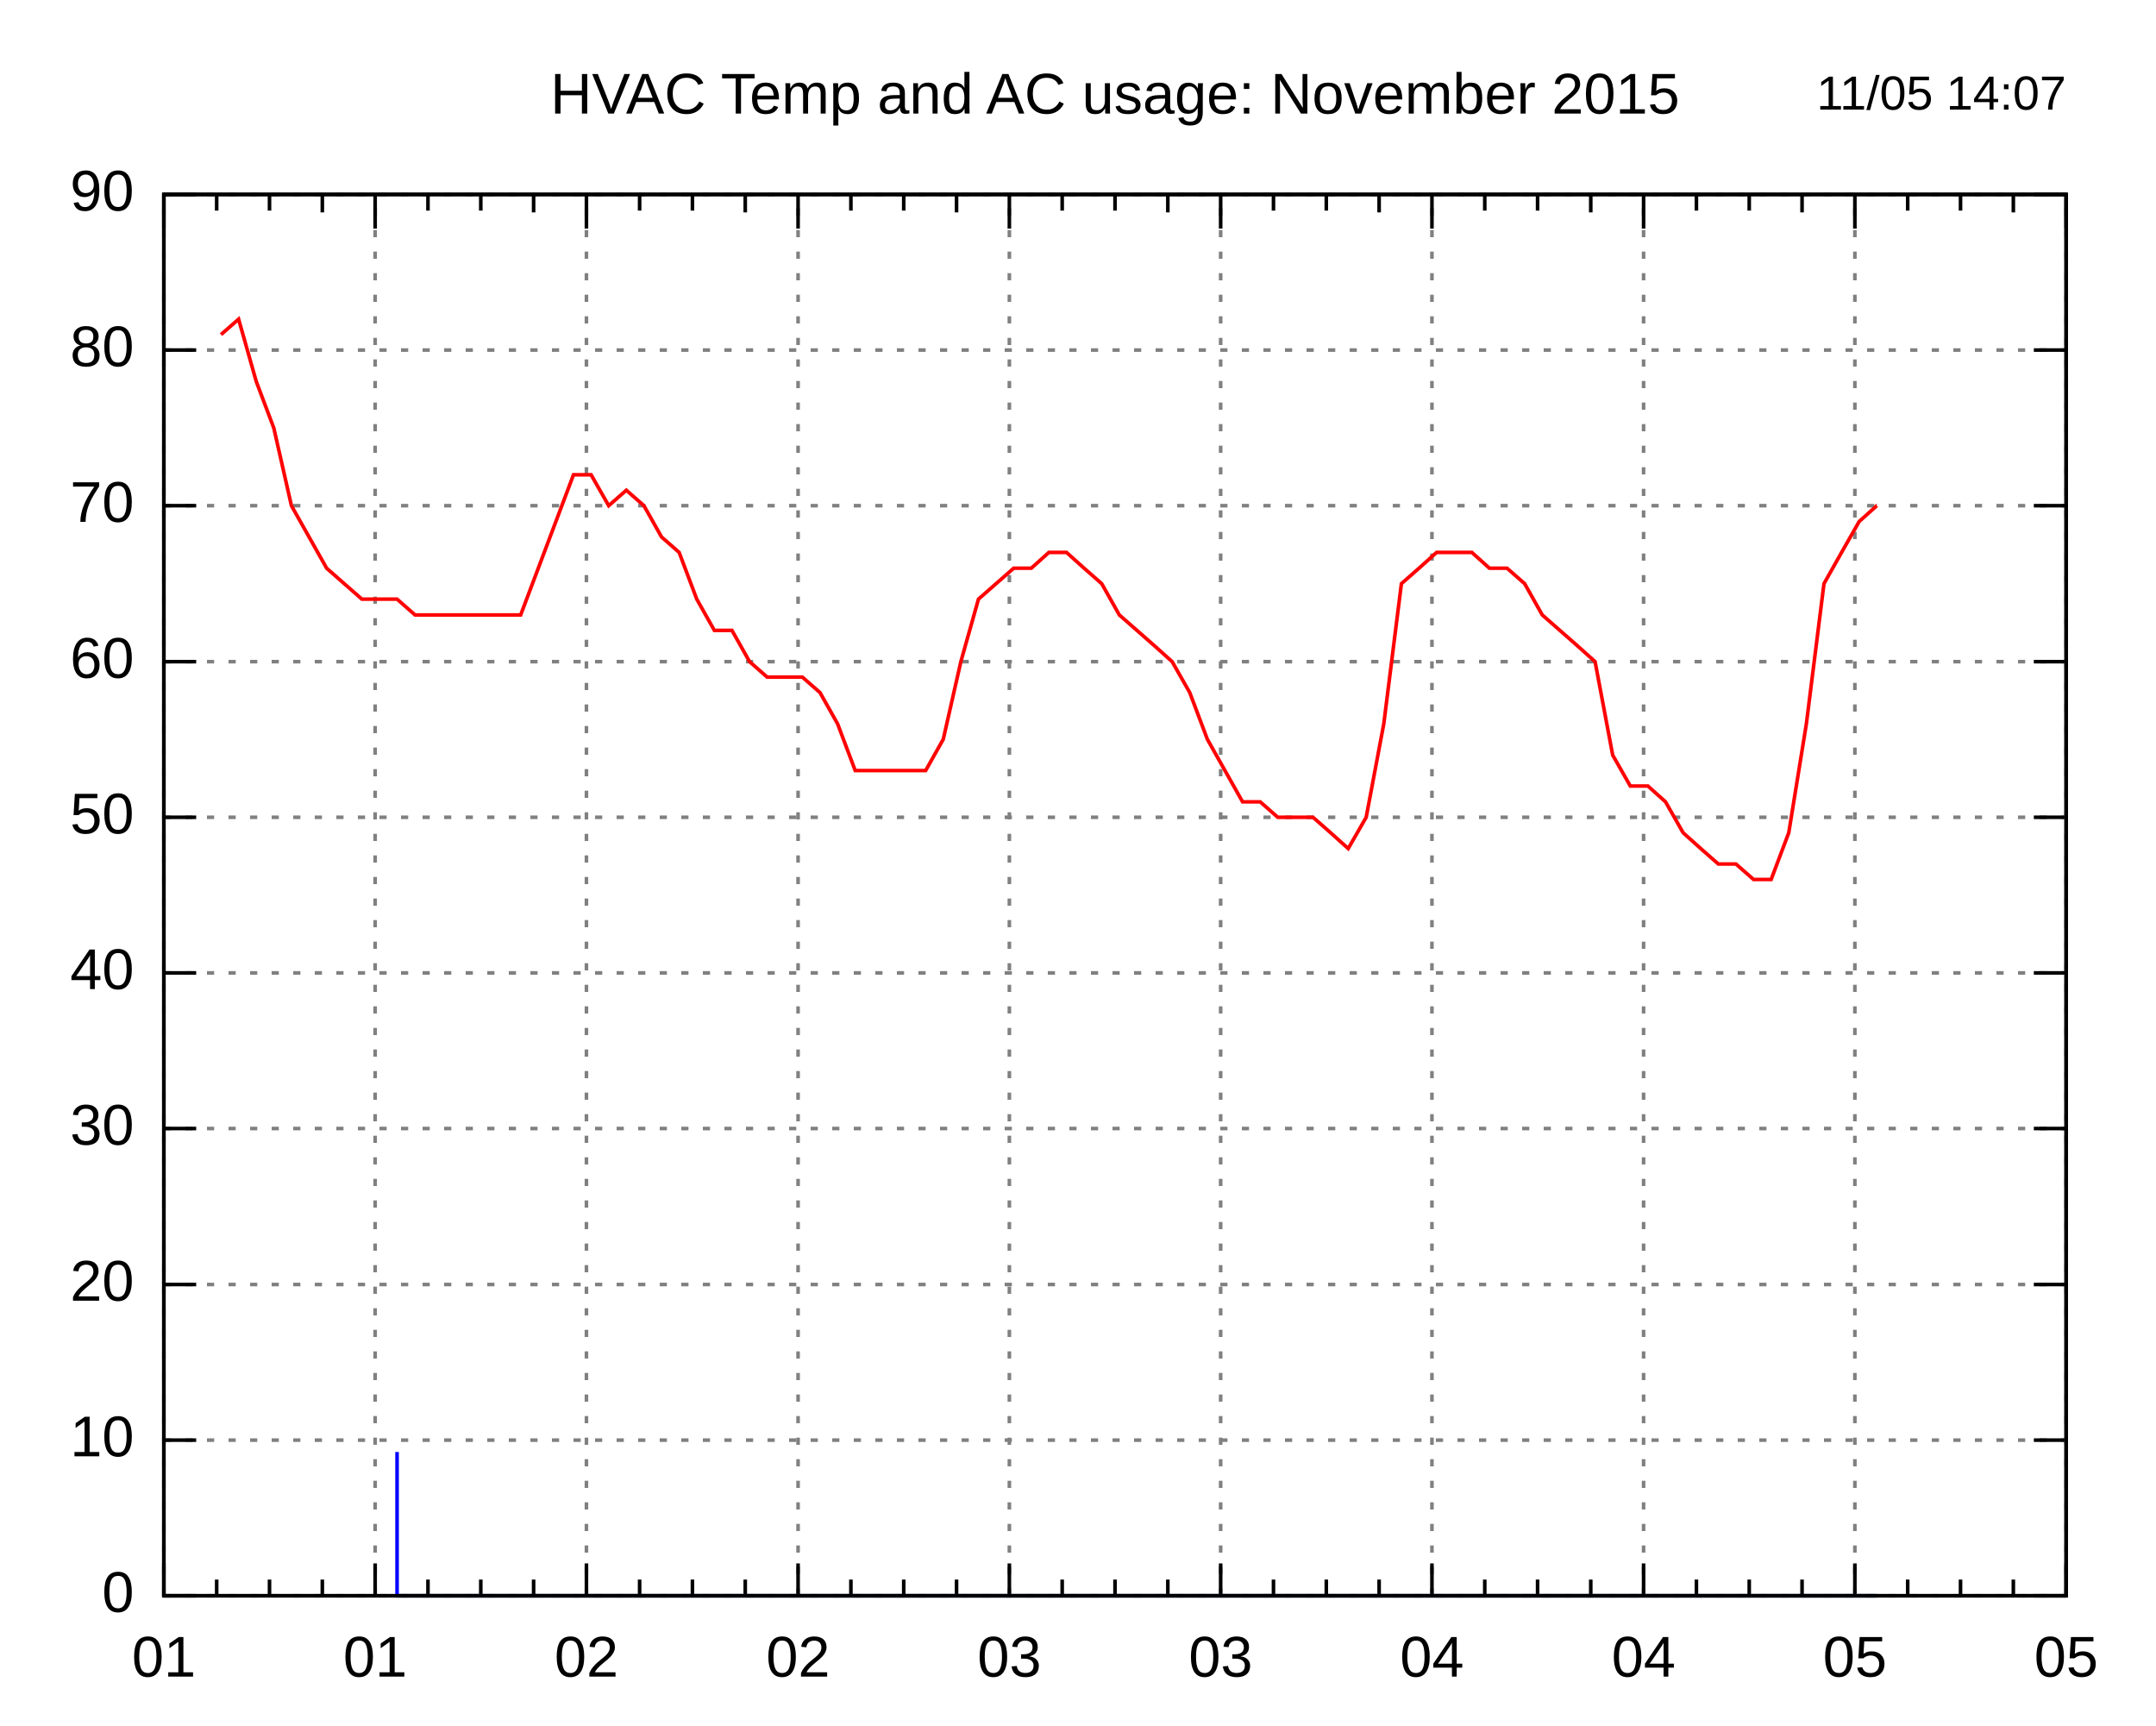
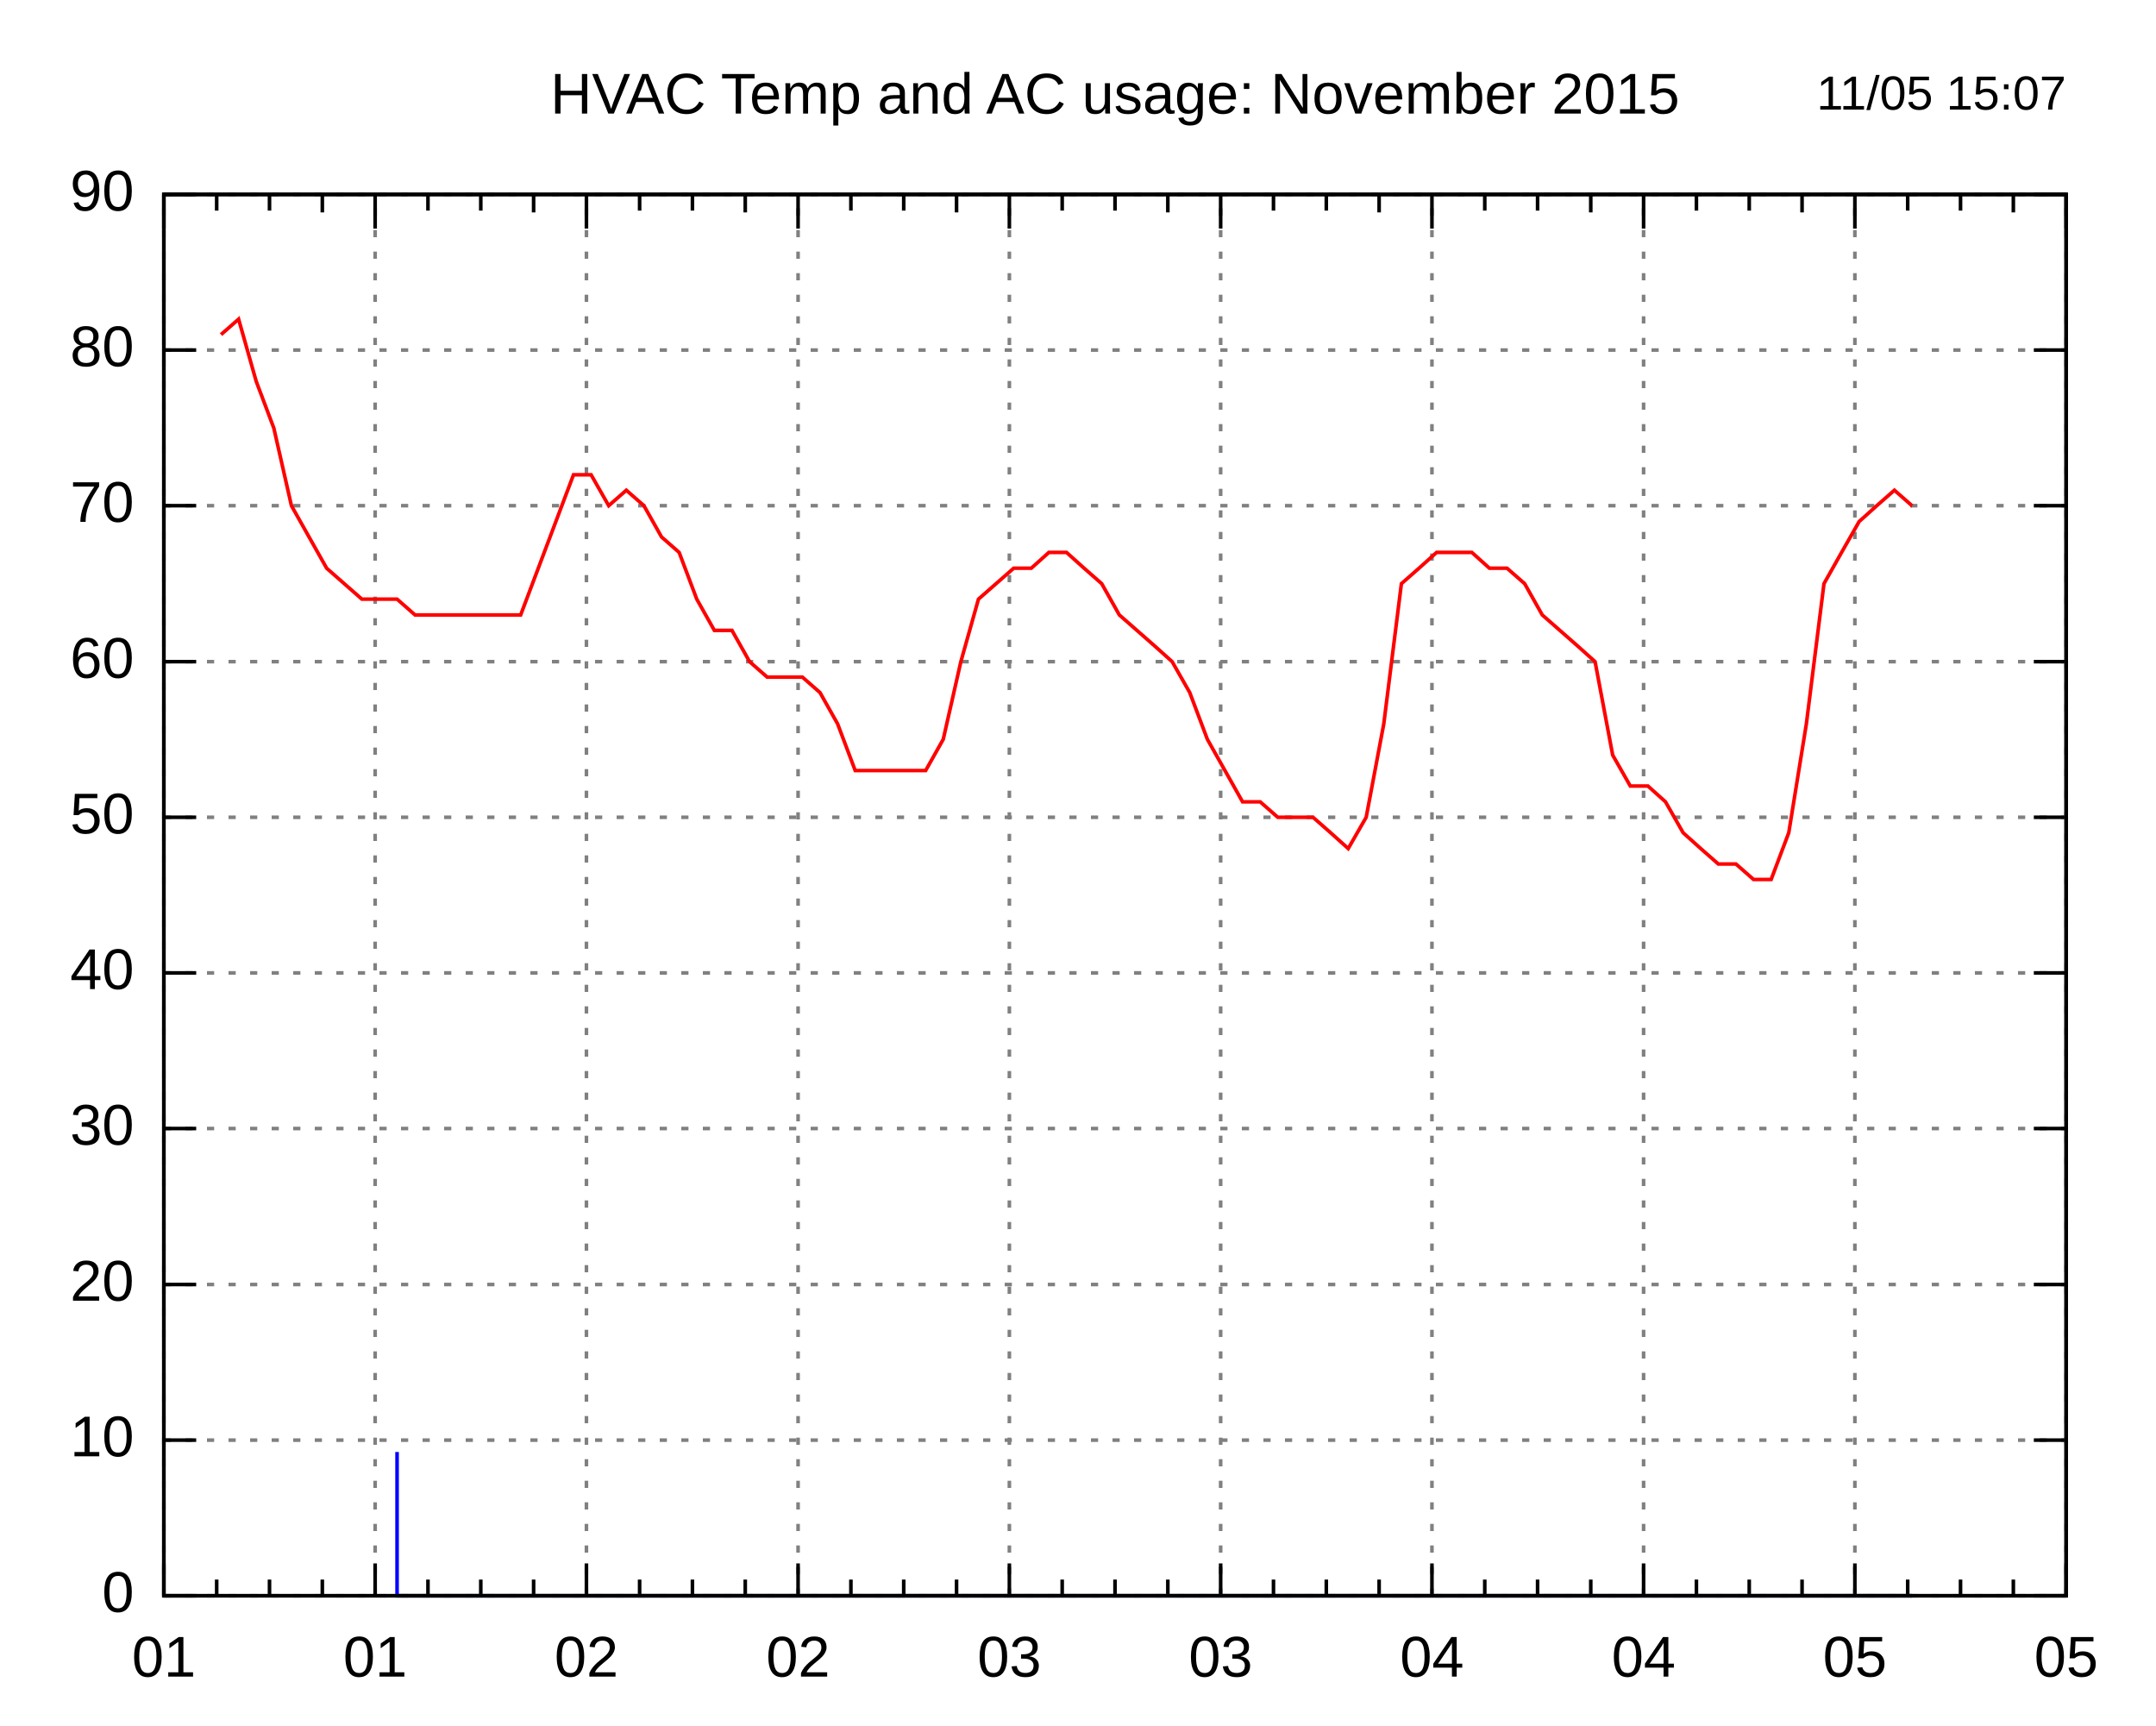
<svg xmlns="http://www.w3.org/2000/svg" xmlns:xlink="http://www.w3.org/1999/xlink" viewBox="0 0 600 480">
  <g id="gnuplot_canvas">
    <rect x="0" y="0" width="600" height="480" fill="none" />
    <defs>
      <circle id="gpDot" r="0.5" stroke-width="0.5" />
      <path id="gpPt0" stroke-width="0.222" stroke="currentColor" d="M-1,0 h2 M0,-1 v2" />
      <path id="gpPt1" stroke-width="0.222" stroke="currentColor" d="M-1,-1 L1,1 M1,-1 L-1,1" />
      <path id="gpPt2" stroke-width="0.222" stroke="currentColor" d="M-1,0 L1,0 M0,-1 L0,1 M-1,-1 L1,1 M-1,1 L1,-1" />
      <rect id="gpPt3" stroke-width="0.222" stroke="currentColor" x="-1" y="-1" width="2" height="2" />
      <rect id="gpPt4" stroke-width="0.222" stroke="currentColor" fill="currentColor" x="-1" y="-1" width="2" height="2" />
      <circle id="gpPt5" stroke-width="0.222" stroke="currentColor" cx="0" cy="0" r="1" />
      <use xlink:href="#gpPt5" id="gpPt6" fill="currentColor" stroke="none" />
      <path id="gpPt7" stroke-width="0.222" stroke="currentColor" d="M0,-1.33 L-1.33,0.67 L1.33,0.67 z" />
      <use xlink:href="#gpPt7" id="gpPt8" fill="currentColor" stroke="none" />
      <use xlink:href="#gpPt7" id="gpPt9" stroke="currentColor" transform="rotate(180)" />
      <use xlink:href="#gpPt9" id="gpPt10" fill="currentColor" stroke="none" />
      <use xlink:href="#gpPt3" id="gpPt11" stroke="currentColor" transform="rotate(45)" />
      <use xlink:href="#gpPt11" id="gpPt12" fill="currentColor" stroke="none" />
    </defs>
    <g style="fill:none; color:white; stroke:currentColor; stroke-width:1.00; stroke-linecap:butt; stroke-linejoin:miter">
</g>
    <g style="fill:none; color:black; stroke:currentColor; stroke-width:1.00; stroke-linecap:butt; stroke-linejoin:miter">
</g>
    <g style="fill:none; color:gray; stroke:currentColor; stroke-width:1.00; stroke-linecap:butt; stroke-linejoin:miter">
      <path stroke="gray" stroke-dasharray=" 2,4" class="gridline" d="M45.6,444.0 L575.0,444.0  h0.01" />
    </g>
    <g style="fill:none; color:black; stroke:currentColor; stroke-width:1.00; stroke-linecap:butt; stroke-linejoin:miter">
      <path stroke="black" d="M45.6,444.0 L54.6,444.0 M575.0,444.0 L566.0,444.0  h0.01" />
      <g transform="translate(37.3,448.5)" style="stroke:none; fill:black; font-family:Arial; font-size:12.00pt; text-anchor:end">
        <text> 0</text>
      </g>
    </g>
    <g style="fill:none; color:gray; stroke:currentColor; stroke-width:1.00; stroke-linecap:butt; stroke-linejoin:miter">
      <path stroke="gray" stroke-dasharray=" 2,4" class="gridline" d="M45.6,400.7 L575.0,400.7  h0.01" />
    </g>
    <g style="fill:none; color:black; stroke:currentColor; stroke-width:1.00; stroke-linecap:butt; stroke-linejoin:miter">
      <path stroke="black" d="M45.6,400.7 L54.6,400.7 M575.0,400.7 L566.0,400.7  h0.01" />
      <g transform="translate(37.3,405.2)" style="stroke:none; fill:black; font-family:Arial; font-size:12.00pt; text-anchor:end">
        <text> 10</text>
      </g>
    </g>
    <g style="fill:none; color:gray; stroke:currentColor; stroke-width:1.00; stroke-linecap:butt; stroke-linejoin:miter">
      <path stroke="gray" stroke-dasharray=" 2,4" class="gridline" d="M45.6,357.4 L575.0,357.4  h0.01" />
    </g>
    <g style="fill:none; color:black; stroke:currentColor; stroke-width:1.00; stroke-linecap:butt; stroke-linejoin:miter">
      <path stroke="black" d="M45.6,357.4 L54.6,357.4 M575.0,357.4 L566.0,357.4  h0.01" />
      <g transform="translate(37.3,361.9)" style="stroke:none; fill:black; font-family:Arial; font-size:12.00pt; text-anchor:end">
        <text> 20</text>
      </g>
    </g>
    <g style="fill:none; color:gray; stroke:currentColor; stroke-width:1.00; stroke-linecap:butt; stroke-linejoin:miter">
      <path stroke="gray" stroke-dasharray=" 2,4" class="gridline" d="M45.6,314.0 L575.0,314.0  h0.01" />
    </g>
    <g style="fill:none; color:black; stroke:currentColor; stroke-width:1.00; stroke-linecap:butt; stroke-linejoin:miter">
      <path stroke="black" d="M45.6,314.0 L54.6,314.0 M575.0,314.0 L566.0,314.0  h0.01" />
      <g transform="translate(37.3,318.5)" style="stroke:none; fill:black; font-family:Arial; font-size:12.00pt; text-anchor:end">
        <text> 30</text>
      </g>
    </g>
    <g style="fill:none; color:gray; stroke:currentColor; stroke-width:1.00; stroke-linecap:butt; stroke-linejoin:miter">
      <path stroke="gray" stroke-dasharray=" 2,4" class="gridline" d="M45.6,270.7 L575.0,270.7  h0.01" />
    </g>
    <g style="fill:none; color:black; stroke:currentColor; stroke-width:1.00; stroke-linecap:butt; stroke-linejoin:miter">
      <path stroke="black" d="M45.6,270.7 L54.6,270.7 M575.0,270.7 L566.0,270.7  h0.01" />
      <g transform="translate(37.3,275.2)" style="stroke:none; fill:black; font-family:Arial; font-size:12.00pt; text-anchor:end">
        <text> 40</text>
      </g>
    </g>
    <g style="fill:none; color:gray; stroke:currentColor; stroke-width:1.00; stroke-linecap:butt; stroke-linejoin:miter">
      <path stroke="gray" stroke-dasharray=" 2,4" class="gridline" d="M45.6,227.4 L575.0,227.4  h0.01" />
    </g>
    <g style="fill:none; color:black; stroke:currentColor; stroke-width:1.00; stroke-linecap:butt; stroke-linejoin:miter">
      <path stroke="black" d="M45.6,227.4 L54.6,227.4 M575.0,227.4 L566.0,227.4  h0.01" />
      <g transform="translate(37.3,231.9)" style="stroke:none; fill:black; font-family:Arial; font-size:12.00pt; text-anchor:end">
        <text> 50</text>
      </g>
    </g>
    <g style="fill:none; color:gray; stroke:currentColor; stroke-width:1.00; stroke-linecap:butt; stroke-linejoin:miter">
      <path stroke="gray" stroke-dasharray=" 2,4" class="gridline" d="M45.6,184.1 L575.0,184.1  h0.01" />
    </g>
    <g style="fill:none; color:black; stroke:currentColor; stroke-width:1.00; stroke-linecap:butt; stroke-linejoin:miter">
      <path stroke="black" d="M45.6,184.1 L54.6,184.1 M575.0,184.1 L566.0,184.1  h0.01" />
      <g transform="translate(37.3,188.6)" style="stroke:none; fill:black; font-family:Arial; font-size:12.00pt; text-anchor:end">
        <text> 60</text>
      </g>
    </g>
    <g style="fill:none; color:gray; stroke:currentColor; stroke-width:1.00; stroke-linecap:butt; stroke-linejoin:miter">
      <path stroke="gray" stroke-dasharray=" 2,4" class="gridline" d="M45.6,140.7 L575.0,140.7  h0.01" />
    </g>
    <g style="fill:none; color:black; stroke:currentColor; stroke-width:1.00; stroke-linecap:butt; stroke-linejoin:miter">
      <path stroke="black" d="M45.6,140.7 L54.6,140.7 M575.0,140.7 L566.0,140.7  h0.01" />
      <g transform="translate(37.3,145.2)" style="stroke:none; fill:black; font-family:Arial; font-size:12.00pt; text-anchor:end">
        <text> 70</text>
      </g>
    </g>
    <g style="fill:none; color:gray; stroke:currentColor; stroke-width:1.00; stroke-linecap:butt; stroke-linejoin:miter">
      <path stroke="gray" stroke-dasharray=" 2,4" class="gridline" d="M45.6,97.4 L575.0,97.4  h0.01" />
    </g>
    <g style="fill:none; color:black; stroke:currentColor; stroke-width:1.00; stroke-linecap:butt; stroke-linejoin:miter">
      <path stroke="black" d="M45.6,97.4 L54.6,97.4 M575.0,97.4 L566.0,97.4  h0.01" />
      <g transform="translate(37.3,101.9)" style="stroke:none; fill:black; font-family:Arial; font-size:12.00pt; text-anchor:end">
        <text> 80</text>
      </g>
    </g>
    <g style="fill:none; color:gray; stroke:currentColor; stroke-width:1.00; stroke-linecap:butt; stroke-linejoin:miter">
      <path stroke="gray" stroke-dasharray=" 2,4" class="gridline" d="M45.6,54.1 L575.0,54.1  h0.01" />
    </g>
    <g style="fill:none; color:black; stroke:currentColor; stroke-width:1.00; stroke-linecap:butt; stroke-linejoin:miter">
      <path stroke="black" d="M45.6,54.1 L54.6,54.1 M575.0,54.1 L566.0,54.1  h0.01" />
      <g transform="translate(37.3,58.6)" style="stroke:none; fill:black; font-family:Arial; font-size:12.00pt; text-anchor:end">
        <text> 90</text>
      </g>
    </g>
    <g style="fill:none; color:gray; stroke:currentColor; stroke-width:1.00; stroke-linecap:butt; stroke-linejoin:miter">
      <path stroke="gray" stroke-dasharray=" 2,4" class="gridline" d="M45.6,444.0 L45.6,54.1  h0.01" />
    </g>
    <g style="fill:none; color:black; stroke:currentColor; stroke-width:1.00; stroke-linecap:butt; stroke-linejoin:miter">
      <path stroke="black" d="M45.6,444.0 L45.6,435.0 M45.6,54.1 L45.6,63.1  h0.01" />
      <g transform="translate(45.6,466.5)" style="stroke:none; fill:black; font-family:Arial; font-size:12.00pt; text-anchor:middle">
        <text>01</text>
      </g>
      <path stroke="black" d="M60.3,444.0 L60.3,439.5 M60.3,54.1 L60.3,58.6 M75.0,444.0 L75.0,439.5 M75.0,54.1 L75.0,58.6    M89.7,444.0 L89.7,439.5 M89.7,54.1 L89.7,58.6  h0.01" />
    </g>
    <g style="fill:none; color:gray; stroke:currentColor; stroke-width:1.00; stroke-linecap:butt; stroke-linejoin:miter">
      <path stroke="gray" stroke-dasharray=" 2,4" class="gridline" d="M104.4,444.0 L104.4,54.1  h0.01" />
    </g>
    <g style="fill:none; color:black; stroke:currentColor; stroke-width:1.00; stroke-linecap:butt; stroke-linejoin:miter">
      <path stroke="black" d="M104.4,444.0 L104.4,435.0 M104.4,54.1 L104.4,63.1  h0.01" />
      <g transform="translate(104.4,466.5)" style="stroke:none; fill:black; font-family:Arial; font-size:12.00pt; text-anchor:middle">
        <text>01</text>
      </g>
      <path stroke="black" d="M119.1,444.0 L119.1,439.5 M119.1,54.1 L119.1,58.6 M133.8,444.0 L133.8,439.5 M133.8,54.1 L133.8,58.6    M148.5,444.0 L148.5,439.5 M148.5,54.1 L148.5,58.6  h0.01" />
    </g>
    <g style="fill:none; color:gray; stroke:currentColor; stroke-width:1.00; stroke-linecap:butt; stroke-linejoin:miter">
      <path stroke="gray" stroke-dasharray=" 2,4" class="gridline" d="M163.2,444.0 L163.2,54.1  h0.01" />
    </g>
    <g style="fill:none; color:black; stroke:currentColor; stroke-width:1.00; stroke-linecap:butt; stroke-linejoin:miter">
      <path stroke="black" d="M163.2,444.0 L163.2,435.0 M163.2,54.1 L163.2,63.1  h0.01" />
      <g transform="translate(163.2,466.5)" style="stroke:none; fill:black; font-family:Arial; font-size:12.00pt; text-anchor:middle">
        <text>02</text>
      </g>
      <path stroke="black" d="M178.0,444.0 L178.0,439.5 M178.0,54.1 L178.0,58.6 M192.7,444.0 L192.7,439.5 M192.7,54.1 L192.7,58.6    M207.4,444.0 L207.4,439.5 M207.4,54.1 L207.4,58.6  h0.01" />
    </g>
    <g style="fill:none; color:gray; stroke:currentColor; stroke-width:1.00; stroke-linecap:butt; stroke-linejoin:miter">
      <path stroke="gray" stroke-dasharray=" 2,4" class="gridline" d="M222.1,444.0 L222.1,54.1  h0.01" />
    </g>
    <g style="fill:none; color:black; stroke:currentColor; stroke-width:1.00; stroke-linecap:butt; stroke-linejoin:miter">
      <path stroke="black" d="M222.1,444.0 L222.1,435.0 M222.1,54.1 L222.1,63.1  h0.01" />
      <g transform="translate(222.1,466.5)" style="stroke:none; fill:black; font-family:Arial; font-size:12.00pt; text-anchor:middle">
        <text>02</text>
      </g>
      <path stroke="black" d="M236.8,444.0 L236.8,439.5 M236.8,54.1 L236.8,58.6 M251.5,444.0 L251.5,439.5 M251.5,54.1 L251.5,58.6    M266.2,444.0 L266.2,439.5 M266.2,54.1 L266.2,58.6  h0.01" />
    </g>
    <g style="fill:none; color:gray; stroke:currentColor; stroke-width:1.00; stroke-linecap:butt; stroke-linejoin:miter">
      <path stroke="gray" stroke-dasharray=" 2,4" class="gridline" d="M280.9,444.0 L280.9,54.1  h0.01" />
    </g>
    <g style="fill:none; color:black; stroke:currentColor; stroke-width:1.00; stroke-linecap:butt; stroke-linejoin:miter">
      <path stroke="black" d="M280.9,444.0 L280.9,435.0 M280.9,54.1 L280.9,63.1  h0.01" />
      <g transform="translate(280.9,466.5)" style="stroke:none; fill:black; font-family:Arial; font-size:12.00pt; text-anchor:middle">
        <text>03</text>
      </g>
      <path stroke="black" d="M295.6,444.0 L295.6,439.5 M295.6,54.1 L295.6,58.6 M310.3,444.0 L310.3,439.5 M310.3,54.1 L310.3,58.6    M325.0,444.0 L325.0,439.5 M325.0,54.1 L325.0,58.6  h0.01" />
    </g>
    <g style="fill:none; color:gray; stroke:currentColor; stroke-width:1.00; stroke-linecap:butt; stroke-linejoin:miter">
      <path stroke="gray" stroke-dasharray=" 2,4" class="gridline" d="M339.7,444.0 L339.7,54.1  h0.01" />
    </g>
    <g style="fill:none; color:black; stroke:currentColor; stroke-width:1.00; stroke-linecap:butt; stroke-linejoin:miter">
      <path stroke="black" d="M339.7,444.0 L339.7,435.0 M339.7,54.1 L339.7,63.1  h0.01" />
      <g transform="translate(339.7,466.5)" style="stroke:none; fill:black; font-family:Arial; font-size:12.00pt; text-anchor:middle">
        <text>03</text>
      </g>
      <path stroke="black" d="M354.4,444.0 L354.4,439.5 M354.4,54.1 L354.4,58.6 M369.1,444.0 L369.1,439.5 M369.1,54.1 L369.1,58.6    M383.8,444.0 L383.8,439.5 M383.8,54.1 L383.8,58.6  h0.01" />
    </g>
    <g style="fill:none; color:gray; stroke:currentColor; stroke-width:1.00; stroke-linecap:butt; stroke-linejoin:miter">
      <path stroke="gray" stroke-dasharray=" 2,4" class="gridline" d="M398.5,444.0 L398.5,54.1  h0.01" />
    </g>
    <g style="fill:none; color:black; stroke:currentColor; stroke-width:1.00; stroke-linecap:butt; stroke-linejoin:miter">
      <path stroke="black" d="M398.5,444.0 L398.5,435.0 M398.5,54.1 L398.5,63.1  h0.01" />
      <g transform="translate(398.5,466.5)" style="stroke:none; fill:black; font-family:Arial; font-size:12.00pt; text-anchor:middle">
        <text>04</text>
      </g>
      <path stroke="black" d="M413.2,444.0 L413.2,439.5 M413.2,54.1 L413.2,58.6 M427.9,444.0 L427.9,439.5 M427.9,54.1 L427.9,58.6    M442.7,444.0 L442.7,439.5 M442.7,54.1 L442.7,58.6  h0.01" />
    </g>
    <g style="fill:none; color:gray; stroke:currentColor; stroke-width:1.00; stroke-linecap:butt; stroke-linejoin:miter">
      <path stroke="gray" stroke-dasharray=" 2,4" class="gridline" d="M457.4,444.0 L457.4,54.1  h0.01" />
    </g>
    <g style="fill:none; color:black; stroke:currentColor; stroke-width:1.00; stroke-linecap:butt; stroke-linejoin:miter">
      <path stroke="black" d="M457.4,444.0 L457.4,435.0 M457.4,54.1 L457.4,63.1  h0.01" />
      <g transform="translate(457.4,466.5)" style="stroke:none; fill:black; font-family:Arial; font-size:12.00pt; text-anchor:middle">
        <text>04</text>
      </g>
      <path stroke="black" d="M472.1,444.0 L472.1,439.5 M472.1,54.1 L472.1,58.6 M486.8,444.0 L486.8,439.5 M486.8,54.1 L486.8,58.6    M501.5,444.0 L501.5,439.5 M501.5,54.1 L501.5,58.6  h0.01" />
    </g>
    <g style="fill:none; color:gray; stroke:currentColor; stroke-width:1.00; stroke-linecap:butt; stroke-linejoin:miter">
      <path stroke="gray" stroke-dasharray=" 2,4" class="gridline" d="M516.2,444.0 L516.2,54.1  h0.01" />
    </g>
    <g style="fill:none; color:black; stroke:currentColor; stroke-width:1.00; stroke-linecap:butt; stroke-linejoin:miter">
      <path stroke="black" d="M516.2,444.0 L516.2,435.0 M516.2,54.1 L516.2,63.1  h0.01" />
      <g transform="translate(516.2,466.5)" style="stroke:none; fill:black; font-family:Arial; font-size:12.00pt; text-anchor:middle">
        <text>05</text>
      </g>
      <path stroke="black" d="M530.9,444.0 L530.9,439.5 M530.9,54.1 L530.9,58.6 M545.6,444.0 L545.6,439.5 M545.6,54.1 L545.6,58.6    M560.3,444.0 L560.3,439.5 M560.3,54.1 L560.3,58.6  h0.01" />
    </g>
    <g style="fill:none; color:gray; stroke:currentColor; stroke-width:1.00; stroke-linecap:butt; stroke-linejoin:miter">
      <path stroke="gray" stroke-dasharray=" 2,4" class="gridline" d="M575.0,444.0 L575.0,54.1  h0.01" />
    </g>
    <g style="fill:none; color:black; stroke:currentColor; stroke-width:1.00; stroke-linecap:butt; stroke-linejoin:miter">
      <path stroke="black" d="M575.0,444.0 L575.0,435.0 M575.0,54.1 L575.0,63.1  h0.01" />
      <g transform="translate(575.0,466.5)" style="stroke:none; fill:black; font-family:Arial; font-size:12.00pt; text-anchor:middle">
        <text>05</text>
      </g>
      <path stroke="black" d="M45.6,54.1 L45.6,444.0 L575.0,444.0 L575.0,54.1 L45.6,54.1 Z  h0.01" />
      <g transform="translate(310.3,31.6)" style="stroke:none; fill:black; font-family:Arial; font-size:12.00pt; text-anchor:middle">
        <text>HVAC Temp and AC usage: November 2015</text>
      </g>
      <g transform="translate(575.0,30.5)" style="stroke:none; fill:black; font-family:arial; font-size:10.00pt; text-anchor:end">
-         <text>11/05 14:07</text>
+         <text>11/05 15:07</text>
      </g>
    </g>
    <g id="gnuplot_plot_1">
      <g style="fill:none; color:red; stroke:currentColor; stroke-width:1.00; stroke-linecap:butt; stroke-linejoin:miter">
-         <path stroke="red" d="M61.5,93.1 L66.4,88.8 L71.3,106.1 L76.2,119.1 L81.1,140.7 L86.0,149.4 L90.9,158.1 L95.8,162.4    L100.7,166.7 L105.6,166.7 L110.5,166.7 L115.5,171.1 L120.4,171.1 L125.3,171.1 L130.2,171.1 L135.1,171.1    L140.0,171.1 L144.9,171.1 L149.8,158.1 L154.7,145.1 L159.6,132.1 L164.5,132.1 L169.4,140.7 L174.3,136.4    L179.2,140.7 L184.1,149.4 L189.0,153.7 L193.9,166.7 L198.8,175.4 L203.7,175.4 L208.6,184.1 L213.5,188.4    L218.4,188.4 L223.3,188.4 L228.2,192.7 L233.1,201.4 L238.0,214.4 L242.9,214.4 L247.8,214.4 L252.7,214.4    L257.6,214.4 L262.5,205.7 L267.4,184.1 L272.3,166.7 L277.2,162.4 L282.1,158.1 L287.0,158.1 L291.9,153.7    L296.8,153.7 L301.7,158.1 L306.6,162.4 L311.5,171.1 L316.4,175.4 L321.3,179.7 L326.2,184.1 L331.1,192.7    L336.0,205.7 L340.9,214.4 L345.8,223.1 L350.7,223.1 L355.6,227.4 L360.5,227.4 L365.4,227.4 L370.3,231.7    L375.2,236.1 L380.2,227.4 L385.1,201.4 L390.0,162.4 L394.9,158.1 L399.8,153.7 L404.7,153.7 L409.6,153.7    L414.5,158.1 L419.4,158.1 L424.3,162.4 L429.2,171.1 L434.1,175.4 L439.0,179.7 L443.9,184.1 L448.8,210.1    L453.7,218.7 L458.6,218.7 L463.5,223.1 L468.4,231.7 L473.3,236.1 L478.2,240.4 L483.1,240.4 L488.0,244.7    L492.9,244.7 L497.8,231.7 L502.7,201.4 L507.6,162.4 L512.5,153.7 L517.4,145.1 L522.3,140.7  h0.01" />
+         <path stroke="red" d="M61.5,93.1 L66.4,88.8 L71.3,106.1 L76.2,119.1 L81.1,140.7 L86.0,149.4 L90.9,158.1 L95.8,162.4    L100.7,166.7 L105.6,166.7 L110.5,166.7 L115.5,171.1 L120.4,171.1 L125.3,171.1 L130.2,171.1 L135.1,171.1    L140.0,171.1 L144.9,171.1 L149.8,158.1 L154.7,145.1 L159.6,132.1 L164.5,132.1 L169.4,140.7 L174.3,136.4    L179.2,140.7 L184.1,149.4 L189.0,153.7 L193.9,166.7 L198.8,175.4 L203.7,175.4 L208.6,184.1 L213.5,188.4    L218.4,188.4 L223.3,188.4 L228.2,192.7 L233.1,201.4 L238.0,214.4 L242.9,214.4 L247.8,214.4 L252.7,214.4    L257.6,214.4 L262.5,205.7 L267.4,184.1 L272.3,166.7 L277.2,162.4 L282.1,158.1 L287.0,158.1 L291.9,153.7    L296.8,153.7 L301.7,158.1 L306.6,162.4 L311.5,171.1 L316.4,175.4 L321.3,179.7 L326.2,184.1 L331.1,192.7    L336.0,205.7 L340.9,214.4 L345.8,223.1 L350.7,223.1 L355.6,227.4 L360.5,227.4 L365.4,227.4 L370.3,231.7    L375.2,236.1 L380.2,227.4 L385.1,201.4 L390.0,162.4 L394.9,158.1 L399.8,153.7 L404.7,153.7 L409.6,153.7    L414.5,158.1 L419.4,158.1 L424.3,162.4 L429.2,171.1 L434.1,175.4 L439.0,179.7 L443.9,184.1 L448.8,210.1    L453.7,218.7 L458.6,218.7 L463.5,223.1 L468.4,231.7 L473.3,236.1 L478.2,240.4 L483.1,240.4 L488.0,244.7    L492.9,244.7 L497.8,231.7 L502.7,201.4 L507.6,162.4 L512.5,153.7 L517.4,145.1 L522.3,140.7 L527.2,136.4    L532.1,140.7  h0.01" />
      </g>
    </g>
    <g id="gnuplot_plot_2">
      <g style="fill:none; color:green; stroke:currentColor; stroke-width:1.00; stroke-linecap:butt; stroke-linejoin:miter">
-         <path stroke="green" d="M110.5,444.0 L228.2,444.0 L345.8,444.0 L463.5,444.0 L522.3,444.0  h0.01" />
+         <path stroke="green" d="M110.5,444.0 L228.2,444.0 L345.8,444.0 L463.5,444.0 L532.1,444.0  h0.01" />
      </g>
    </g>
    <g id="gnuplot_plot_3">
      <g style="fill:none; color:blue; stroke:currentColor; stroke-width:1.00; stroke-linecap:butt; stroke-linejoin:miter">
-         <path stroke="blue" d="M110.5,404.0 L110.5,444.0 L228.2,444.0 L345.8,444.0 L463.5,444.0 L522.3,444.0  h0.01" />
+         <path stroke="blue" d="M110.5,404.0 L110.5,444.0 L228.2,444.0 L345.8,444.0 L463.5,444.0 L532.1,444.0  h0.01" />
      </g>
    </g>
    <g style="fill:none; color:black; stroke:currentColor; stroke-width:1.00; stroke-linecap:butt; stroke-linejoin:miter">
      <path stroke="black" d="M45.6,54.1 L45.6,444.0 L575.0,444.0 L575.0,54.1 L45.6,54.1 Z  h0.01" />
    </g>
  </g>
</svg>
